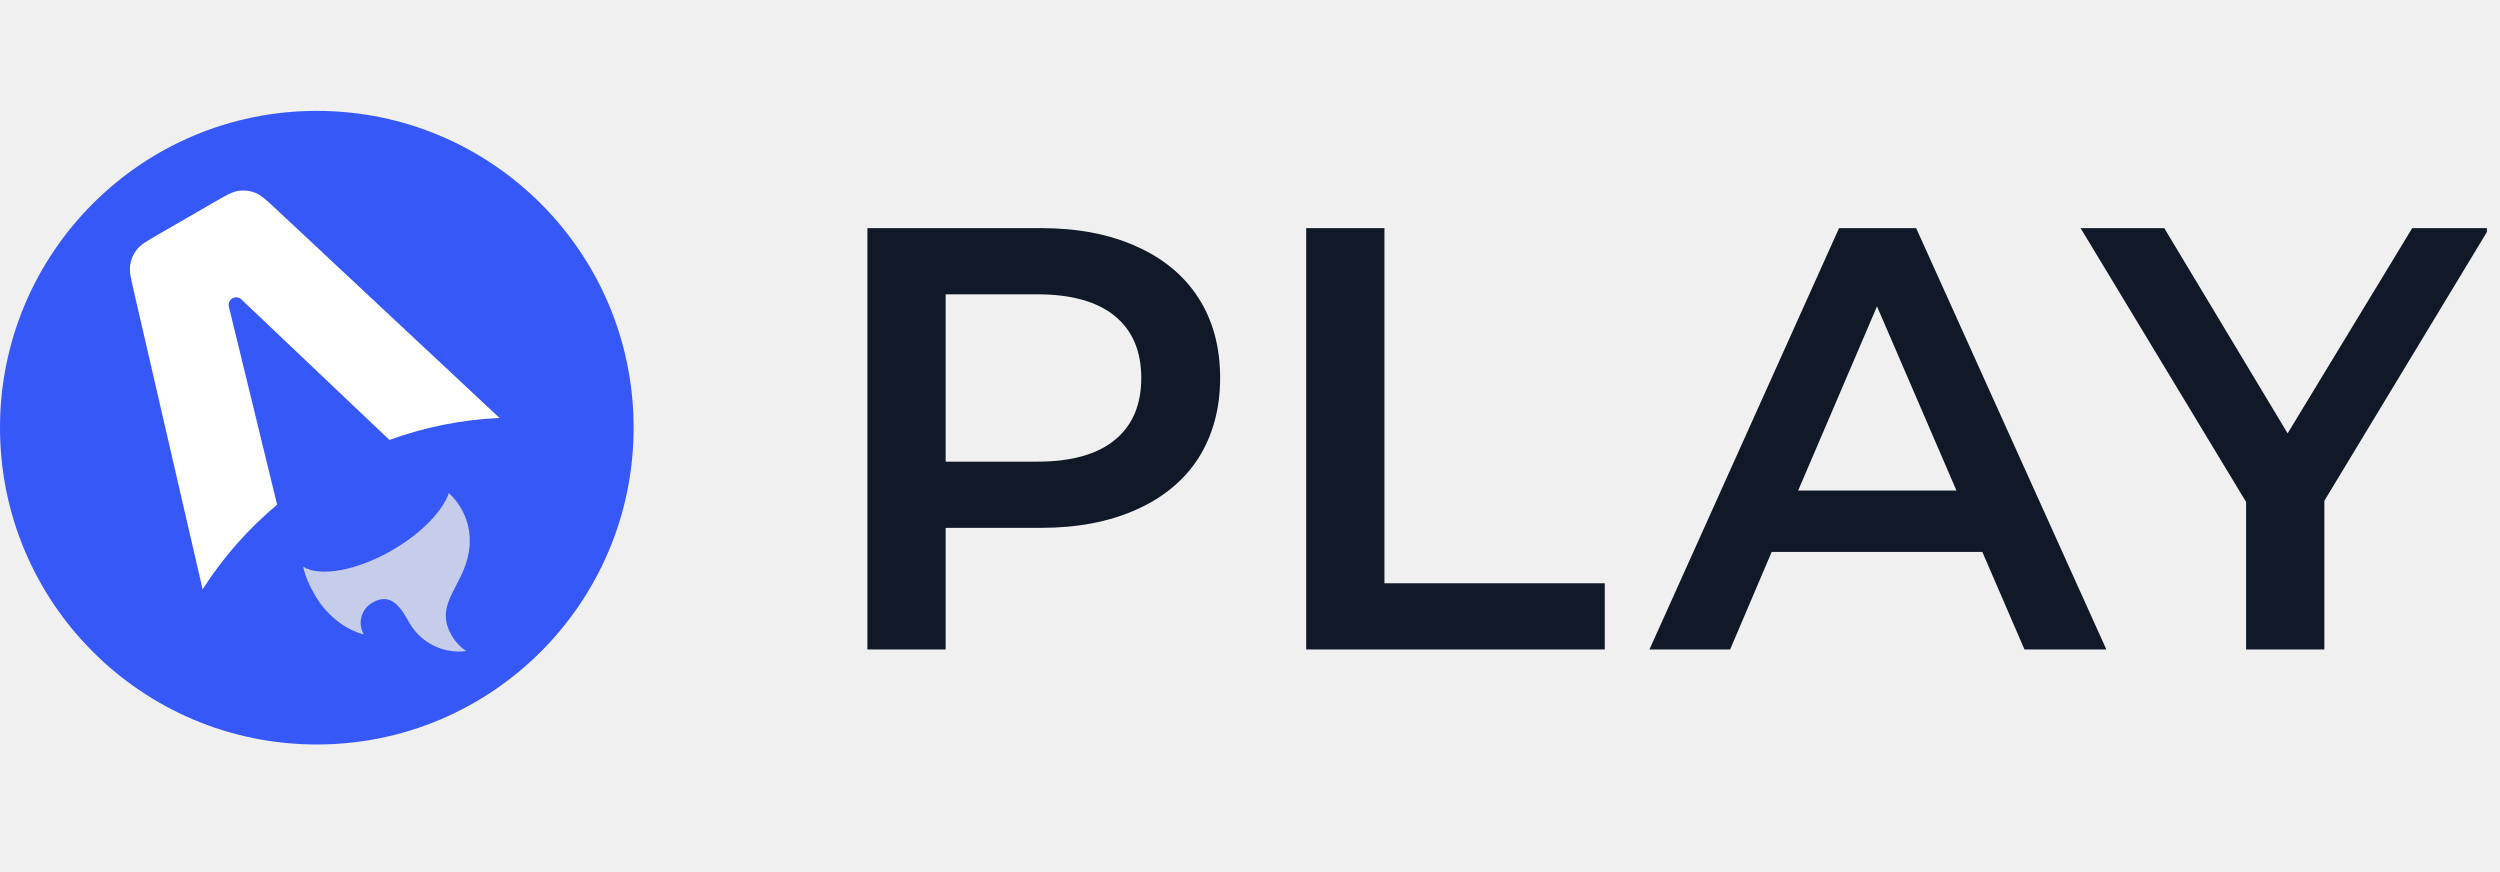
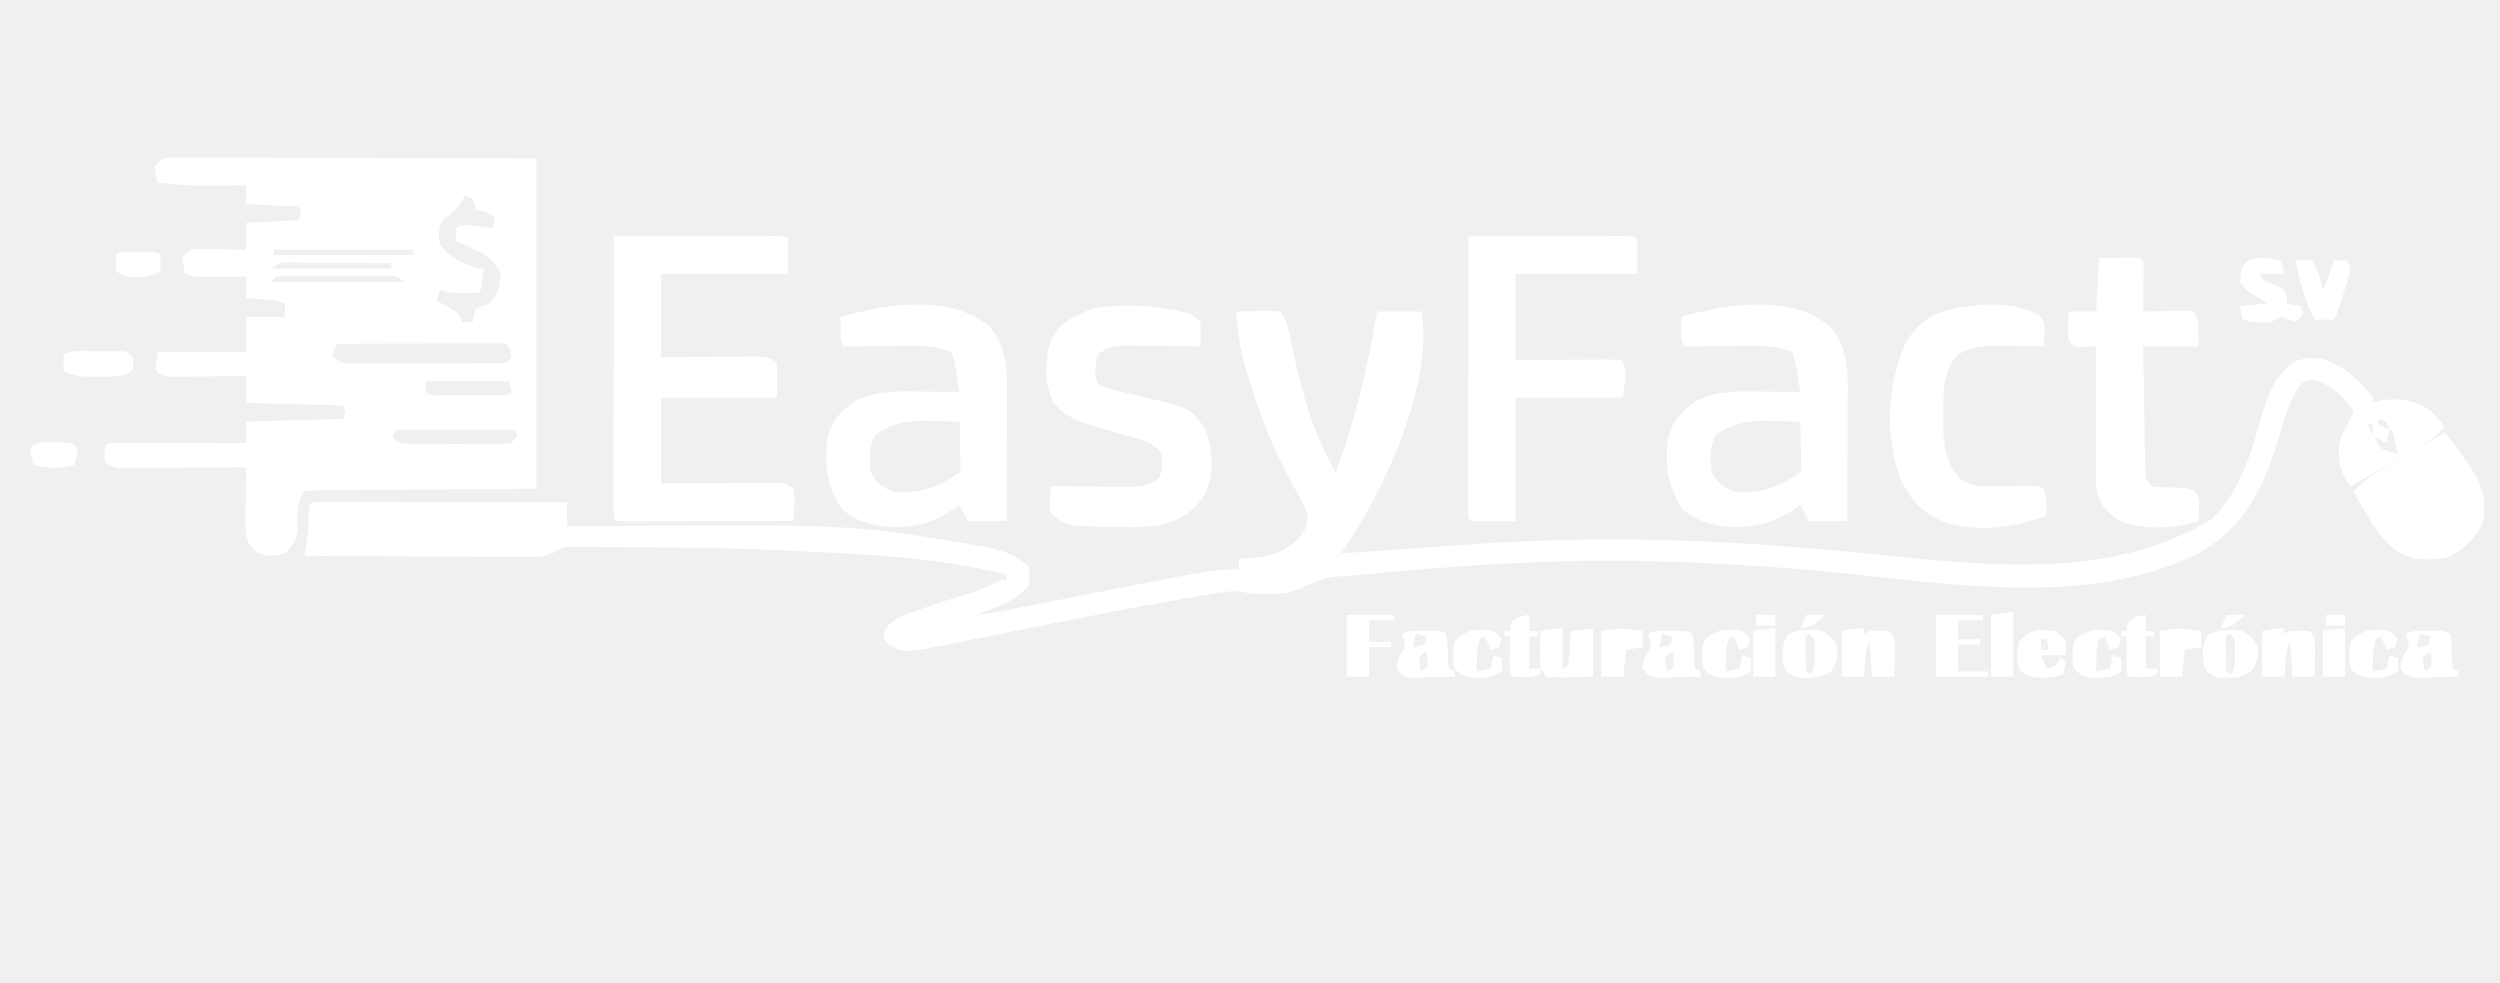
- <svg xmlns="http://www.w3.org/2000/svg" width="132" height="46" viewBox="0 0 132 46" fill="none">
-   <g clip-path="url(#clip0_304_59)">
-     <mask id="mask0_304_59" style="mask-type:luminance" maskUnits="userSpaceOnUse" x="0" y="0" width="132" height="46">
-       <path d="M131.309 0H0V46H131.309V0Z" fill="white" />
-     </mask>
-     <g mask="url(#mask0_304_59)">
-       <path d="M54.952 12.044C56.88 12.044 58.554 12.362 59.973 12.997C61.414 13.633 62.516 14.544 63.279 15.731C64.041 16.917 64.423 18.326 64.423 19.958C64.423 21.568 64.041 22.977 63.279 24.185C62.516 25.371 61.414 26.282 59.973 26.918C58.554 27.553 56.88 27.871 54.952 27.871H49.93V34.291H45.799V12.044H54.952ZM54.761 24.375C56.562 24.375 57.929 23.994 58.861 23.231C59.793 22.468 60.259 21.377 60.259 19.958C60.259 18.538 59.793 17.447 58.861 16.684C57.929 15.921 56.562 15.54 54.761 15.54H49.93V24.375H54.761ZM68.967 12.044H73.099V30.795H84.731V34.291H68.967V12.044ZM104.668 29.143H93.544L91.351 34.291H87.092L97.103 12.044H101.172L111.215 34.291H106.892L104.668 29.143ZM103.301 25.901L99.106 16.176L94.942 25.901H103.301ZM122.726 26.441V34.291H118.594V26.505L109.854 12.044H114.272L120.787 22.881L127.366 12.044H131.434L122.726 26.441Z" fill="#111928" />
-       <path d="M16.727 39.309C25.965 39.309 33.455 31.82 33.455 22.582C33.455 13.344 25.965 5.854 16.727 5.854C7.489 5.854 0 13.344 0 22.582C0 31.82 7.489 39.309 16.727 39.309Z" fill="#3758F9" />
-     </g>
-     <path d="M13.469 10.175C13.782 10.297 14.052 10.549 14.592 11.053L26.375 22.068C24.389 22.157 22.428 22.549 20.561 23.229L12.744 15.808C12.682 15.748 12.602 15.711 12.517 15.701C12.431 15.691 12.345 15.709 12.271 15.752C12.196 15.795 12.138 15.861 12.104 15.94C12.07 16.019 12.063 16.107 12.084 16.191L14.631 26.646C13.1 27.927 11.773 29.434 10.698 31.116L7.07 15.391C6.904 14.673 6.822 14.314 6.874 13.982C6.919 13.689 7.039 13.413 7.222 13.18C7.43 12.915 7.749 12.731 8.388 12.362L11.307 10.677C11.947 10.308 12.266 10.123 12.599 10.076C12.893 10.034 13.192 10.069 13.469 10.175Z" fill="white" />
-     <path d="M23.699 26.038C23.359 26.999 22.247 28.163 20.705 29.053C18.812 30.145 16.886 30.472 16.008 29.923C16.12 30.464 16.386 31.003 16.578 31.335C16.578 31.335 17.42 33.022 19.208 33.501C19.045 33.219 19.001 32.883 19.085 32.567C19.17 32.252 19.376 31.983 19.659 31.82C20.668 31.237 21.175 32.118 21.586 32.833L21.623 32.897C22.249 33.981 23.448 34.528 24.617 34.376C24.299 34.161 24.035 33.877 23.844 33.544C23.247 32.51 23.632 31.775 24.079 30.92C24.434 30.24 24.83 29.484 24.802 28.443C24.786 27.882 24.631 27.333 24.349 26.848C24.171 26.538 23.95 26.267 23.699 26.038Z" fill="#C6CDEB" />
-   </g>
-   <defs>
-     <clipPath id="clip0_304_59">
-       <rect width="132" height="46" fill="white" />
-     </clipPath>
-   </defs>
+ <svg xmlns="http://www.w3.org/2000/svg" width="117" height="46" viewBox="0 0 117 46" fill="none">
+   <path d="M8.346 7.37C8.494 7.369 8.641 7.369 8.793 7.368C9.036 7.37 9.036 7.37 9.284 7.372C9.455 7.372 9.625 7.372 9.801 7.372C10.268 7.372 10.736 7.374 11.204 7.377C11.692 7.379 12.181 7.379 12.67 7.38C13.595 7.381 14.521 7.384 15.446 7.388C16.696 7.393 17.947 7.395 19.197 7.397C21.168 7.401 23.138 7.408 25.108 7.415C25.108 12.517 25.108 17.618 25.108 22.874C19.689 22.913 19.689 22.913 17.976 22.923C17.47 22.927 17.47 22.927 16.965 22.933C16.739 22.935 16.514 22.936 16.288 22.937C15.947 22.938 15.605 22.941 15.264 22.945C15.113 22.945 15.113 22.945 14.958 22.945C14.652 22.946 14.652 22.946 14.237 23C13.849 23.565 13.933 24.135 13.918 24.802C13.839 25.322 13.718 25.53 13.331 25.89C12.823 26.034 12.55 26.068 12.061 25.867C11.757 25.622 11.659 25.49 11.519 25.136C11.489 24.779 11.489 24.779 11.493 24.372C11.494 24.227 11.495 24.081 11.496 23.931C11.498 23.779 11.5 23.627 11.503 23.471C11.504 23.317 11.505 23.164 11.506 23.006C11.509 22.627 11.514 22.248 11.519 21.869C11.442 21.869 11.365 21.87 11.286 21.87C10.486 21.876 9.686 21.88 8.886 21.882C8.587 21.884 8.289 21.885 7.99 21.888C7.561 21.891 7.132 21.892 6.703 21.893C6.569 21.895 6.436 21.896 6.298 21.897C6.173 21.897 6.049 21.897 5.921 21.897C5.811 21.898 5.702 21.898 5.589 21.899C5.306 21.869 5.306 21.869 4.918 21.617C4.886 21.232 4.886 21.232 4.918 20.863C5.048 20.738 5.048 20.738 5.309 20.722C5.423 20.723 5.538 20.723 5.656 20.723C5.786 20.723 5.915 20.723 6.049 20.723C6.19 20.724 6.331 20.724 6.476 20.725C6.691 20.726 6.691 20.726 6.91 20.726C7.371 20.727 7.831 20.728 8.291 20.73C8.602 20.73 8.914 20.731 9.225 20.731C9.989 20.733 10.754 20.735 11.519 20.738C11.519 20.406 11.519 20.074 11.519 19.732C13.014 19.691 14.508 19.649 16.049 19.606C16.113 19.42 16.113 19.42 16.178 19.229C16.135 19.146 16.093 19.063 16.049 18.978C13.806 18.916 13.806 18.916 11.519 18.852C11.519 18.438 11.519 18.023 11.519 17.595C11.403 17.597 11.288 17.599 11.168 17.601C10.739 17.608 10.31 17.613 9.881 17.616C9.696 17.618 9.51 17.621 9.324 17.624C9.057 17.628 8.79 17.631 8.523 17.632C8.363 17.634 8.202 17.636 8.037 17.638C7.636 17.595 7.636 17.595 7.378 17.452C7.248 17.218 7.248 17.218 7.377 16.464C8.744 16.464 10.111 16.464 11.519 16.464C11.519 15.925 11.519 15.386 11.519 14.83C12.117 14.83 12.715 14.83 13.331 14.83C13.331 14.623 13.331 14.416 13.331 14.202C12.981 14.032 12.668 14.034 12.279 14.006C12.137 13.995 11.995 13.985 11.849 13.974C11.686 13.962 11.686 13.962 11.519 13.951C11.519 13.619 11.519 13.287 11.519 12.945C11.446 12.946 11.374 12.946 11.299 12.947C10.971 12.95 10.642 12.951 10.313 12.953C10.143 12.955 10.143 12.955 9.968 12.956C9.858 12.957 9.749 12.957 9.636 12.957C9.535 12.958 9.434 12.959 9.33 12.959C9.06 12.945 9.06 12.945 8.671 12.819C8.582 12.466 8.582 12.466 8.542 12.065C8.696 11.854 8.696 11.854 8.93 11.688C9.212 11.646 9.212 11.646 9.534 11.652C9.65 11.653 9.766 11.654 9.885 11.655C10.065 11.66 10.065 11.66 10.249 11.665C10.37 11.666 10.492 11.668 10.618 11.67C10.918 11.674 11.218 11.681 11.519 11.688C11.519 11.274 11.519 10.859 11.519 10.431C12.33 10.39 13.142 10.348 13.978 10.306C14.021 10.14 14.063 9.974 14.107 9.803C13.907 9.608 13.706 9.65 13.427 9.638C13.261 9.63 13.261 9.63 13.092 9.622C12.976 9.617 12.86 9.612 12.74 9.607C12.565 9.599 12.565 9.599 12.387 9.59C12.097 9.577 11.808 9.564 11.519 9.552C11.519 9.261 11.519 8.971 11.519 8.672C11.435 8.673 11.351 8.673 11.264 8.674C10.877 8.677 10.49 8.678 10.103 8.68C9.971 8.681 9.839 8.682 9.703 8.683C8.916 8.685 8.157 8.647 7.377 8.546C7.288 8.193 7.288 8.193 7.248 7.792C7.547 7.364 7.837 7.368 8.346 7.37ZM21.743 9.175C21.693 9.268 21.642 9.361 21.59 9.457C21.338 9.829 21.07 10.038 20.708 10.306C20.505 10.7 20.533 11.002 20.578 11.437C21.033 12.049 21.674 12.323 22.39 12.568C22.476 12.568 22.561 12.568 22.649 12.568C22.536 13.558 22.536 13.558 22.39 13.699C22.183 13.712 21.975 13.716 21.768 13.715C21.655 13.715 21.542 13.716 21.425 13.716C21.124 13.701 20.867 13.656 20.578 13.573C20.536 13.739 20.493 13.905 20.449 14.076C20.522 14.117 20.596 14.158 20.671 14.2C20.766 14.255 20.861 14.31 20.959 14.367C21.053 14.421 21.148 14.475 21.245 14.53C21.485 14.705 21.485 14.705 21.614 15.082C21.785 15.082 21.956 15.082 22.132 15.082C22.14 14.983 22.148 14.885 22.156 14.783C22.191 14.674 22.225 14.566 22.261 14.453C22.568 14.32 22.568 14.32 22.908 14.202C23.338 13.799 23.405 13.389 23.426 12.819C23.16 12.168 22.647 11.864 22.009 11.573C21.793 11.482 21.574 11.396 21.355 11.311C21.349 11.102 21.35 10.892 21.355 10.683C21.485 10.557 21.485 10.557 21.905 10.541C22.305 10.554 22.651 10.592 23.038 10.683C23.08 10.517 23.123 10.351 23.167 10.18C22.746 9.896 22.746 9.896 22.261 9.803C22.248 9.723 22.234 9.642 22.221 9.56C22.191 9.474 22.162 9.388 22.132 9.3C22.003 9.259 21.875 9.217 21.743 9.175ZM12.813 11.688C12.813 11.771 12.813 11.854 12.813 11.94C14.991 11.94 17.169 11.94 19.414 11.94C19.35 11.815 19.35 11.815 19.284 11.688C17.149 11.688 15.013 11.688 12.813 11.688ZM12.684 12.568C14.563 12.568 16.442 12.568 18.378 12.568C18.314 12.444 18.314 12.444 18.249 12.317C17.498 12.31 16.747 12.306 15.996 12.303C15.74 12.302 15.485 12.3 15.229 12.298C14.862 12.295 14.495 12.293 14.129 12.292C14.014 12.291 13.899 12.29 13.781 12.288C13.17 12.258 13.17 12.258 12.684 12.568ZM12.684 13.197C14.734 13.197 16.784 13.197 18.896 13.197C18.585 12.894 18.514 12.914 18.089 12.913C17.976 12.912 17.863 12.911 17.746 12.91C17.624 12.911 17.501 12.911 17.375 12.912C17.187 12.911 17.187 12.911 16.995 12.911C16.73 12.911 16.464 12.911 16.199 12.912C15.791 12.914 15.384 12.912 14.977 12.911C14.719 12.911 14.462 12.911 14.204 12.912C14.021 12.911 14.021 12.911 13.833 12.91C13.72 12.911 13.607 12.912 13.491 12.913C13.391 12.913 13.291 12.913 13.188 12.913C12.911 12.925 12.911 12.925 12.684 13.197ZM15.79 16.087C15.704 16.253 15.619 16.419 15.531 16.59C15.762 16.882 15.877 16.961 16.259 17.014C16.395 17.014 16.532 17.014 16.672 17.014C16.827 17.015 16.981 17.015 17.141 17.016C17.308 17.015 17.475 17.014 17.647 17.013C17.82 17.013 17.993 17.013 18.166 17.013C18.528 17.013 18.89 17.012 19.252 17.009C19.717 17.006 20.181 17.006 20.646 17.007C21.003 17.008 21.36 17.007 21.717 17.006C21.972 17.005 22.227 17.005 22.481 17.005C22.636 17.004 22.79 17.003 22.949 17.002C23.153 17.001 23.153 17.001 23.361 17C23.707 16.998 23.707 16.998 23.944 16.716C23.891 16.366 23.891 16.366 23.685 16.087C23.439 16.075 23.192 16.072 22.945 16.073C22.708 16.073 22.708 16.073 22.466 16.073C22.293 16.074 22.119 16.074 21.945 16.075C21.768 16.075 21.591 16.075 21.415 16.076C20.948 16.076 20.482 16.077 20.016 16.079C19.541 16.08 19.065 16.08 18.59 16.081C17.657 16.082 16.723 16.085 15.79 16.087ZM19.931 17.847C19.931 18.013 19.931 18.179 19.931 18.349C20.168 18.579 20.54 18.492 20.857 18.492C21.019 18.492 21.181 18.492 21.348 18.492C21.518 18.492 21.689 18.491 21.865 18.491C22.035 18.491 22.205 18.492 22.38 18.492C22.542 18.492 22.704 18.492 22.871 18.492C23.021 18.492 23.171 18.492 23.325 18.491C23.679 18.499 23.679 18.499 23.944 18.349C23.901 18.184 23.858 18.018 23.814 17.847C22.533 17.847 21.252 17.847 19.931 17.847ZM18.508 20.109C18.465 20.233 18.422 20.358 18.378 20.486C18.726 20.824 18.996 20.77 19.469 20.776C19.583 20.776 19.697 20.775 19.814 20.775C19.989 20.776 19.989 20.776 20.168 20.777C20.415 20.778 20.662 20.778 20.91 20.777C21.289 20.777 21.668 20.78 22.047 20.783C22.287 20.783 22.527 20.783 22.767 20.783C22.938 20.785 22.938 20.785 23.112 20.787C23.464 20.788 23.464 20.788 23.944 20.738C24.029 20.613 24.114 20.489 24.202 20.36C24.138 20.236 24.138 20.236 24.073 20.109C22.236 20.109 20.4 20.109 18.508 20.109Z" fill="white" />
+   <path d="M57.853 14.579C58.193 14.569 58.532 14.562 58.872 14.556C58.969 14.552 59.065 14.549 59.165 14.546C59.445 14.542 59.445 14.542 59.924 14.579C60.19 14.967 60.254 15.197 60.346 15.647C60.375 15.786 60.405 15.925 60.435 16.069C60.467 16.217 60.498 16.366 60.53 16.519C60.771 17.614 61.036 18.684 61.42 19.74C61.472 19.884 61.472 19.884 61.525 20.031C61.799 20.755 62.147 21.436 62.512 22.12C63.431 19.639 64.016 17.177 64.454 14.579C65.137 14.579 65.82 14.579 66.524 14.579C67.112 18 64.717 23.113 62.771 25.891C63.865 25.828 64.957 25.759 66.049 25.675C68.58 25.48 71.104 25.305 73.643 25.262C73.792 25.259 73.942 25.257 74.096 25.254C78.867 25.178 83.602 25.512 88.344 26.001C93.411 26.516 99.007 27.069 103.507 24.288C104.864 22.971 105.338 21.243 105.84 19.5C106.123 18.538 106.45 17.608 107.288 16.977C107.808 16.71 108.281 16.72 108.846 16.841C109.759 17.207 110.491 17.808 111.046 18.601C111.046 18.684 111.046 18.767 111.046 18.852C111.239 18.79 111.239 18.79 111.435 18.727C112.317 18.634 113.037 18.712 113.764 19.229C114.012 19.469 114.205 19.708 114.412 19.983C113.83 20.632 113.119 21.012 112.357 21.437C112.232 21.508 112.106 21.578 111.977 21.651C111.324 22.02 110.668 22.385 110.011 22.748C109.519 22.167 109.45 21.649 109.455 20.911C109.508 20.495 109.672 20.184 109.885 19.823C110.031 19.588 110.031 19.588 110.14 19.229C109.665 18.519 109.058 17.952 108.199 17.761C107.755 17.859 107.727 17.9 107.494 18.256C107.077 18.94 106.881 19.678 106.662 20.439C105.955 22.764 105.11 24.654 102.854 25.914C97.79 28.432 91.319 27.33 85.901 26.791C83.069 26.511 80.242 26.342 77.396 26.268C77.231 26.263 77.067 26.259 76.897 26.255C72.467 26.158 68.023 26.483 63.618 26.908C63.519 26.918 63.42 26.927 63.318 26.937C62.171 27.001 62.171 27.001 61.129 27.399C60.513 27.76 60.074 27.793 59.357 27.792C59.215 27.792 59.072 27.792 58.926 27.793C58.5 27.776 58.5 27.776 58.151 27.703C57.632 27.639 57.174 27.709 56.665 27.8C56.559 27.819 56.453 27.837 56.344 27.855C55.989 27.916 55.635 27.98 55.281 28.043C55.028 28.087 54.776 28.131 54.523 28.175C52.92 28.459 51.322 28.766 49.726 29.082C49.633 29.101 49.541 29.119 49.446 29.138C48.52 29.321 47.595 29.506 46.671 29.694C46.407 29.748 46.142 29.801 45.878 29.854C45.554 29.919 45.23 29.985 44.906 30.052C42.374 30.559 42.374 30.559 41.7 30.247C41.416 30.038 41.416 30.038 41.335 29.732C41.45 29.276 41.669 29.172 42.063 28.907C42.382 28.77 42.69 28.65 43.018 28.538C43.108 28.506 43.197 28.474 43.29 28.441C44.07 28.168 44.857 27.917 45.648 27.672C46.069 27.526 46.452 27.343 46.852 27.147C46.937 27.147 47.023 27.147 47.111 27.147C47.111 27.064 47.111 26.982 47.111 26.896C43.738 26.043 40.224 25.924 36.757 25.765C36.518 25.754 36.518 25.754 36.275 25.742C34.099 25.645 31.921 25.621 29.743 25.61C29.448 25.609 29.153 25.606 28.858 25.604C28.442 25.6 28.027 25.599 27.611 25.598C27.423 25.596 27.423 25.596 27.231 25.593C27.114 25.594 26.997 25.594 26.877 25.594C26.776 25.594 26.674 25.593 26.57 25.593C26.257 25.621 26.257 25.621 25.982 25.828C25.495 26.086 25.047 26.066 24.507 26.059C24.34 26.059 24.34 26.059 24.17 26.059C23.804 26.059 23.438 26.056 23.072 26.053C22.817 26.052 22.563 26.052 22.308 26.052C21.639 26.05 20.971 26.046 20.302 26.042C19.619 26.038 18.936 26.037 18.254 26.035C16.915 26.031 15.576 26.024 14.237 26.016C14.257 25.922 14.278 25.827 14.299 25.73C14.411 25.16 14.425 24.582 14.459 24.003C14.496 23.628 14.496 23.628 14.625 23.503C14.995 23.491 15.362 23.487 15.733 23.488C15.849 23.488 15.965 23.488 16.085 23.488C16.471 23.488 16.856 23.489 17.242 23.49C17.509 23.491 17.776 23.491 18.043 23.491C18.746 23.491 19.45 23.493 20.154 23.494C20.871 23.495 21.588 23.496 22.306 23.497C23.715 23.498 25.123 23.5 26.532 23.503C26.532 23.876 26.532 24.249 26.532 24.634C26.69 24.633 26.847 24.631 27.009 24.63C39.864 24.533 39.864 24.533 45.647 25.506C45.756 25.524 45.866 25.542 45.98 25.561C46.778 25.712 47.56 25.95 48.146 26.519C48.203 26.935 48.203 26.935 48.146 27.399C47.695 27.933 47.203 28.197 46.553 28.444C46.469 28.477 46.386 28.51 46.299 28.544C46.096 28.625 45.892 28.703 45.687 28.781C46.5 28.68 47.299 28.523 48.102 28.363C48.404 28.304 48.706 28.244 49.007 28.185C49.164 28.154 49.321 28.123 49.483 28.091C56.827 26.645 56.827 26.645 57.982 26.645C57.982 26.479 57.982 26.313 57.982 26.142C58.073 26.139 58.164 26.136 58.257 26.132C59.221 26.076 59.977 25.958 60.682 25.283C61.12 24.787 61.12 24.787 61.205 24.157C61.063 23.667 60.83 23.257 60.571 22.819C59.576 21.059 58.859 19.182 58.306 17.25C58.274 17.141 58.243 17.032 58.211 16.919C58 16.143 57.906 15.38 57.853 14.579ZM111.305 19.607C111.305 19.689 111.305 19.772 111.305 19.858C111.562 19.982 111.562 19.982 111.823 20.109C111.78 19.985 111.738 19.86 111.694 19.732C111.565 19.691 111.437 19.649 111.305 19.607ZM110.788 19.858C110.873 20.024 110.958 20.19 111.046 20.361C111.046 20.195 111.046 20.029 111.046 19.858C110.961 19.858 110.876 19.858 110.788 19.858ZM111.823 20.109C111.78 20.317 111.738 20.524 111.694 20.738C111.523 20.655 111.352 20.572 111.176 20.486C111.251 20.737 111.251 20.737 111.435 20.989C111.828 21.151 111.828 21.151 112.211 21.24C112.126 20.867 112.04 20.494 111.952 20.109C111.91 20.109 111.867 20.109 111.823 20.109Z" fill="white" />
+   <path d="M28.732 11.06C29.776 11.057 30.82 11.055 31.864 11.053C32.349 11.053 32.834 11.052 33.319 11.051C33.786 11.049 34.253 11.048 34.721 11.048C34.9 11.048 35.078 11.047 35.257 11.047C35.506 11.046 35.756 11.046 36.005 11.046C36.148 11.046 36.29 11.045 36.436 11.045C36.757 11.06 36.757 11.06 36.886 11.186C36.886 11.725 36.886 12.264 36.886 12.82C34.921 12.82 32.957 12.82 30.933 12.82C30.933 14.105 30.933 15.391 30.933 16.716C31.292 16.713 31.652 16.71 32.023 16.707C32.371 16.705 32.719 16.703 33.068 16.702C33.31 16.701 33.552 16.699 33.794 16.697C34.142 16.694 34.49 16.692 34.838 16.691C34.946 16.69 35.055 16.689 35.166 16.687C35.936 16.687 35.936 16.687 36.368 16.967C36.368 17.506 36.368 18.046 36.368 18.601C34.575 18.601 32.781 18.601 30.933 18.601C30.933 19.928 30.933 21.255 30.933 22.623C31.348 22.62 31.764 22.617 32.193 22.614C32.595 22.612 32.997 22.611 33.4 22.609C33.679 22.608 33.959 22.606 34.239 22.604C34.641 22.601 35.043 22.599 35.445 22.598C35.57 22.597 35.696 22.596 35.825 22.594C35.941 22.594 36.058 22.594 36.178 22.594C36.332 22.593 36.332 22.593 36.489 22.593C36.757 22.623 36.757 22.623 37.145 22.874C37.183 23.229 37.183 23.229 37.169 23.644C37.164 23.851 37.164 23.851 37.159 24.061C37.154 24.167 37.15 24.273 37.145 24.382C36.067 24.385 34.989 24.388 33.912 24.389C33.411 24.39 32.911 24.39 32.41 24.392C31.928 24.393 31.445 24.394 30.963 24.394C30.778 24.395 30.594 24.395 30.409 24.396C30.152 24.397 29.894 24.397 29.637 24.397C29.49 24.397 29.343 24.397 29.192 24.398C28.862 24.382 28.862 24.382 28.732 24.257C28.72 24.085 28.716 23.913 28.717 23.741C28.716 23.629 28.716 23.518 28.716 23.404C28.717 23.281 28.717 23.158 28.718 23.031C28.718 22.902 28.718 22.774 28.718 22.641C28.718 22.213 28.719 21.785 28.72 21.358C28.72 21.062 28.72 20.766 28.72 20.471C28.721 19.691 28.722 18.911 28.723 18.131C28.725 17.335 28.725 16.54 28.726 15.745C28.727 14.183 28.73 12.622 28.732 11.06Z" fill="white" />
+   <path d="M85.599 15.241C86.596 16.277 86.474 17.644 86.468 18.97C86.468 19.125 86.468 19.28 86.468 19.439C86.467 19.932 86.466 20.425 86.464 20.918C86.463 21.253 86.463 21.588 86.462 21.924C86.461 22.743 86.458 23.563 86.456 24.382C85.858 24.382 85.26 24.382 84.644 24.382C84.516 24.134 84.388 23.885 84.255 23.628C84.183 23.68 84.111 23.731 84.037 23.784C82.932 24.542 81.984 24.752 80.632 24.634C79.888 24.493 79.215 24.308 78.69 23.754C78.026 22.689 77.898 21.65 78.094 20.419C78.307 19.646 78.763 19.135 79.467 18.727C80.452 18.265 81.444 18.305 82.516 18.326C82.684 18.328 82.852 18.329 83.024 18.331C83.435 18.336 83.845 18.342 84.255 18.35C84.216 18.106 84.175 17.863 84.134 17.619C84.112 17.483 84.089 17.348 84.066 17.208C84.005 16.835 84.005 16.835 83.867 16.464C83.222 16.225 82.661 16.183 81.967 16.189C81.876 16.189 81.785 16.189 81.692 16.189C81.406 16.191 81.12 16.194 80.834 16.197C80.638 16.199 80.443 16.2 80.248 16.201C79.772 16.203 79.296 16.208 78.82 16.213C78.664 15.911 78.677 15.717 78.682 15.38C78.683 15.278 78.684 15.175 78.686 15.069C78.687 14.99 78.689 14.912 78.69 14.831C80.798 14.232 83.757 13.738 85.599 15.241ZM80.3 20.36C80.013 20.942 80.001 21.488 80.114 22.12C80.355 22.581 80.637 22.834 81.149 23C82.404 23.142 83.229 22.785 84.255 22.12C84.309 21.865 84.309 21.865 84.293 21.573C84.292 21.466 84.291 21.359 84.29 21.249C84.286 21.137 84.283 21.026 84.28 20.91C84.278 20.798 84.276 20.685 84.275 20.569C84.27 20.29 84.263 20.011 84.255 19.732C83.87 19.722 83.484 19.714 83.099 19.709C82.938 19.704 82.938 19.704 82.773 19.699C81.868 19.689 81.029 19.808 80.3 20.36Z" fill="white" />
+   <path d="M46.254 15.241C47.251 16.277 47.129 17.644 47.123 18.97C47.123 19.125 47.123 19.28 47.123 19.439C47.122 19.932 47.12 20.425 47.119 20.918C47.118 21.253 47.117 21.588 47.117 21.924C47.115 22.743 47.113 23.563 47.111 24.382C46.513 24.382 45.915 24.382 45.299 24.382C45.17 24.134 45.042 23.885 44.91 23.628C44.838 23.68 44.766 23.731 44.692 23.784C43.587 24.542 42.639 24.752 41.286 24.634C40.543 24.493 39.87 24.308 39.345 23.754C38.681 22.689 38.553 21.65 38.749 20.419C38.962 19.646 39.417 19.135 40.122 18.727C41.106 18.265 42.099 18.305 43.171 18.326C43.339 18.328 43.506 18.329 43.679 18.331C44.09 18.336 44.5 18.342 44.91 18.35C44.87 18.106 44.83 17.863 44.789 17.619C44.767 17.483 44.744 17.348 44.721 17.208C44.66 16.835 44.66 16.835 44.522 16.464C43.877 16.225 43.316 16.183 42.622 16.189C42.531 16.189 42.44 16.189 42.347 16.189C42.061 16.191 41.775 16.194 41.489 16.197C41.293 16.199 41.098 16.2 40.903 16.201C40.426 16.203 39.95 16.208 39.475 16.213C39.319 15.911 39.332 15.717 39.337 15.38C39.338 15.278 39.339 15.175 39.341 15.069C39.342 14.99 39.344 14.912 39.345 14.831C41.453 14.232 44.411 13.738 46.254 15.241ZM40.955 20.36C40.668 20.942 40.656 21.488 40.769 22.12C41.01 22.581 41.291 22.834 41.804 23C43.059 23.142 43.884 22.785 44.91 22.12C44.964 21.865 44.964 21.865 44.948 21.573C44.947 21.466 44.946 21.359 44.944 21.249C44.941 21.137 44.938 21.026 44.935 20.91C44.933 20.798 44.931 20.685 44.929 20.569C44.925 20.29 44.918 20.011 44.91 19.732C44.525 19.722 44.139 19.714 43.754 19.709C43.592 19.704 43.592 19.704 43.428 19.699C42.523 19.689 41.684 19.808 40.955 20.36Z" fill="white" />
+   <path d="M68.725 11.06C69.735 11.057 70.745 11.055 71.755 11.053C72.224 11.053 72.693 11.052 73.162 11.051C73.615 11.049 74.067 11.048 74.519 11.048C74.777 11.048 75.034 11.047 75.291 11.046C75.447 11.046 75.602 11.046 75.763 11.046C75.969 11.045 75.969 11.045 76.18 11.045C76.49 11.06 76.49 11.06 76.62 11.186C76.62 11.725 76.62 12.264 76.62 12.82C74.74 12.82 72.861 12.82 70.925 12.82C70.925 14.147 70.925 15.474 70.925 16.841C71.278 16.84 71.632 16.838 71.996 16.837C72.337 16.836 72.678 16.835 73.019 16.835C73.257 16.834 73.494 16.833 73.732 16.832C74.073 16.831 74.414 16.83 74.754 16.829C74.861 16.828 74.968 16.828 75.078 16.827C75.333 16.827 75.588 16.834 75.843 16.841C76.271 17.257 75.972 18.013 75.972 18.601C74.307 18.601 72.641 18.601 70.925 18.601C70.925 20.509 70.925 22.417 70.925 24.382C70.241 24.382 69.558 24.382 68.854 24.382C68.725 24.257 68.725 24.257 68.709 24.035C68.709 23.938 68.709 23.841 68.709 23.741C68.709 23.629 68.709 23.518 68.709 23.404C68.709 23.281 68.709 23.158 68.71 23.031C68.71 22.902 68.71 22.774 68.71 22.641C68.71 22.213 68.711 21.785 68.712 21.358C68.712 21.062 68.712 20.766 68.713 20.471C68.713 19.691 68.714 18.911 68.716 18.131C68.717 17.335 68.718 16.54 68.718 15.745C68.72 14.183 68.722 12.622 68.725 11.06Z" fill="white" />
+   <path d="M54.836 14.493C54.924 14.508 55.013 14.522 55.103 14.538C55.578 14.628 55.876 14.703 56.17 15.082C56.208 15.366 56.208 15.366 56.195 15.671C56.189 15.823 56.189 15.823 56.184 15.979C56.177 16.095 56.177 16.095 56.17 16.213C56.048 16.211 55.926 16.209 55.8 16.207C55.346 16.201 54.891 16.196 54.436 16.192C54.24 16.191 54.044 16.188 53.847 16.185C53.564 16.18 53.281 16.178 52.998 16.176C52.828 16.174 52.658 16.172 52.482 16.17C52 16.216 51.756 16.295 51.382 16.59C51.254 17.078 51.185 17.5 51.382 17.973C51.608 18.106 51.608 18.106 51.895 18.174C52.001 18.204 52.106 18.235 52.215 18.265C52.63 18.371 53.046 18.472 53.464 18.568C55.744 19.098 55.744 19.098 56.429 20.117C56.761 21.064 56.811 22.109 56.437 23.056C55.985 23.815 55.397 24.264 54.541 24.523C53.909 24.666 53.29 24.672 52.644 24.665C52.524 24.665 52.405 24.664 52.282 24.663C49.858 24.629 49.858 24.629 49.181 24.006C49.131 23.694 49.131 23.694 49.149 23.354C49.154 23.24 49.158 23.127 49.163 23.01C49.172 22.881 49.172 22.881 49.181 22.749C49.311 22.751 49.441 22.753 49.575 22.755C50.059 22.762 50.542 22.766 51.026 22.769C51.235 22.771 51.444 22.774 51.653 22.777C51.954 22.782 52.255 22.784 52.556 22.785C52.649 22.787 52.742 22.789 52.838 22.791C53.411 22.792 53.775 22.718 54.229 22.372C54.353 22.107 54.353 22.107 54.367 21.814C54.385 21.67 54.385 21.67 54.403 21.524C54.338 21.11 54.182 20.989 53.841 20.738C53.514 20.615 53.206 20.514 52.87 20.424C52.684 20.37 52.498 20.316 52.312 20.262C51.982 20.169 51.651 20.076 51.321 19.984C50.528 19.75 49.837 19.502 49.311 18.852C48.875 18.035 48.896 16.889 49.145 16.01C49.557 15.152 50.224 14.775 51.123 14.454C52.361 14.212 53.599 14.277 54.836 14.493Z" fill="white" />
+   <path d="M98.233 12.066C98.71 12.062 98.71 12.062 99.196 12.058C99.296 12.057 99.396 12.056 99.5 12.054C99.725 12.053 99.95 12.059 100.175 12.066C100.304 12.191 100.304 12.191 100.319 12.425C100.318 12.524 100.318 12.623 100.317 12.726C100.316 12.833 100.316 12.941 100.316 13.051C100.315 13.164 100.313 13.277 100.312 13.393C100.312 13.507 100.311 13.62 100.311 13.737C100.309 14.018 100.307 14.298 100.304 14.579C100.552 14.573 100.552 14.573 100.805 14.566C101.021 14.562 101.237 14.559 101.453 14.556C101.562 14.553 101.671 14.549 101.783 14.546C101.887 14.545 101.992 14.544 102.099 14.543C102.195 14.54 102.291 14.539 102.391 14.537C102.471 14.551 102.551 14.565 102.634 14.579C102.893 14.956 102.893 14.956 102.893 16.213C102.039 16.213 101.184 16.213 100.304 16.213C100.316 17.083 100.33 17.953 100.345 18.824C100.35 19.12 100.355 19.416 100.359 19.712C100.365 20.137 100.372 20.562 100.38 20.988C100.382 21.12 100.383 21.253 100.385 21.39C100.387 21.513 100.39 21.637 100.392 21.764C100.394 21.872 100.396 21.981 100.398 22.093C100.417 22.407 100.417 22.407 100.692 22.749C101.113 22.808 101.113 22.808 101.59 22.811C102.436 22.832 102.436 22.832 102.754 23.03C102.934 23.318 102.932 23.506 102.917 23.84C102.912 23.993 102.912 23.993 102.906 24.148C102.902 24.226 102.897 24.303 102.893 24.383C101.728 24.737 100.418 24.832 99.261 24.397C98.763 24.119 98.336 23.693 98.161 23.153C98.095 22.831 98.088 22.534 98.089 22.206C98.089 22.073 98.089 21.939 98.089 21.802C98.09 21.659 98.091 21.516 98.091 21.368C98.091 21.221 98.092 21.074 98.092 20.922C98.093 20.452 98.094 19.982 98.096 19.512C98.097 19.194 98.097 18.875 98.098 18.556C98.099 17.775 98.101 16.994 98.104 16.213C97.939 16.218 97.773 16.224 97.603 16.229C97.32 16.238 97.32 16.238 97.069 16.213C96.81 15.962 96.81 15.962 96.784 15.635C96.787 15.509 96.79 15.384 96.794 15.255C96.796 15.129 96.798 15.003 96.801 14.873C96.804 14.776 96.807 14.679 96.81 14.579C97.237 14.579 97.664 14.579 98.104 14.579C98.147 13.75 98.189 12.92 98.233 12.066Z" fill="white" />
+   <path d="M95.403 14.733C95.645 14.957 95.645 14.957 95.695 15.268C95.689 15.38 95.683 15.493 95.677 15.608C95.673 15.722 95.668 15.835 95.663 15.952C95.657 16.038 95.651 16.124 95.645 16.213C95.556 16.211 95.466 16.209 95.374 16.207C94.966 16.199 94.557 16.195 94.148 16.19C94.008 16.187 93.867 16.183 93.722 16.18C92.926 16.173 92.326 16.191 91.633 16.59C90.899 17.378 90.958 18.388 90.953 19.379C90.951 19.505 90.948 19.631 90.945 19.761C90.94 20.745 91.033 21.598 91.698 22.372C92.167 22.737 92.507 22.764 93.089 22.757C93.221 22.756 93.353 22.755 93.489 22.754C93.695 22.751 93.695 22.751 93.906 22.749C94.178 22.746 94.451 22.743 94.723 22.741C94.844 22.739 94.965 22.738 95.09 22.737C95.386 22.749 95.386 22.749 95.645 22.875C95.795 23.311 95.783 23.674 95.774 24.131C94.265 24.703 92.526 24.944 90.953 24.422C89.888 23.962 89.438 23.428 88.948 22.411C88.195 20.487 88.316 17.974 89.166 16.098C89.558 15.35 90.096 14.893 90.905 14.59C92.231 14.19 94.149 14.035 95.403 14.733Z" fill="white" />
+   <path d="M114.412 20.235C114.827 20.721 115.186 21.227 115.536 21.759C115.588 21.837 115.64 21.915 115.694 21.995C116.222 22.794 116.341 23.443 116.223 24.382C115.909 25.147 115.375 25.643 114.646 26.048C113.799 26.267 112.964 26.251 112.194 25.82C111.256 25.117 110.706 23.985 110.14 23C110.695 22.393 111.339 22.022 112.058 21.617C112.282 21.489 112.507 21.361 112.732 21.233C112.839 21.171 112.947 21.11 113.058 21.046C113.515 20.784 113.963 20.51 114.412 20.235Z" fill="white" />
+   <path d="M106.775 12.191C106.818 12.399 106.861 12.606 106.905 12.82C106.52 12.82 106.136 12.82 105.74 12.82C105.907 13.144 106.048 13.161 106.387 13.299C106.888 13.529 106.888 13.529 107.034 13.919C107.034 14.013 107.034 14.106 107.034 14.202C107.248 14.244 107.461 14.285 107.681 14.328C107.724 14.452 107.767 14.577 107.811 14.705C107.683 14.829 107.555 14.954 107.423 15.082C107.326 15.035 107.23 14.989 107.131 14.941C106.789 14.792 106.789 14.792 106.533 14.941C106.442 14.987 106.351 15.034 106.258 15.082C105.777 15.107 105.422 15.105 104.963 14.956C104.921 14.749 104.878 14.542 104.834 14.328C105.261 14.286 105.688 14.245 106.128 14.202C105.755 13.954 105.755 13.954 105.408 13.77C105.093 13.574 105.093 13.574 104.834 13.197C104.892 12.512 104.892 12.512 105.222 12.191C105.732 11.982 106.246 12.114 106.775 12.191Z" fill="white" />
+   <path d="M106.905 29.41C106.905 29.493 106.905 29.576 106.905 29.661C106.99 29.62 107.076 29.578 107.164 29.535C107.617 29.512 107.617 29.512 108.07 29.535C108.329 29.787 108.329 29.787 108.354 30.224C108.352 30.398 108.349 30.571 108.345 30.745C108.344 30.834 108.342 30.923 108.341 31.014C108.338 31.233 108.333 31.453 108.329 31.672C107.987 31.672 107.645 31.672 107.293 31.672C107.25 31.133 107.208 30.594 107.164 30.038C106.997 30.361 106.992 30.637 106.961 30.996C106.951 31.122 106.94 31.248 106.929 31.378C106.921 31.475 106.913 31.572 106.905 31.672C106.563 31.672 106.222 31.672 105.869 31.672C105.869 30.967 105.869 30.262 105.869 29.535C106.517 29.41 106.517 29.41 106.905 29.41Z" fill="white" />
+   <path d="M87.232 29.41C87.232 29.493 87.232 29.576 87.232 29.661C87.318 29.62 87.403 29.578 87.491 29.535C87.944 29.512 87.944 29.512 88.397 29.535C88.656 29.787 88.656 29.787 88.681 30.224C88.68 30.398 88.676 30.571 88.672 30.745C88.671 30.834 88.67 30.923 88.669 31.014C88.666 31.233 88.661 31.453 88.656 31.672C88.314 31.672 87.973 31.672 87.621 31.672C87.578 31.133 87.535 30.594 87.491 30.038C87.325 30.361 87.319 30.637 87.289 30.996C87.278 31.122 87.267 31.248 87.256 31.378C87.248 31.475 87.24 31.572 87.232 31.672C86.891 31.672 86.549 31.672 86.197 31.672C86.197 30.967 86.197 30.262 86.197 29.535C86.844 29.41 86.844 29.41 87.232 29.41Z" fill="white" />
+   <path d="M73.125 29.41C73.125 30.032 73.125 30.654 73.125 31.295C73.21 31.253 73.296 31.212 73.384 31.169C73.445 30.786 73.445 30.786 73.465 30.344C73.474 30.194 73.484 30.043 73.494 29.888C73.5 29.772 73.507 29.655 73.513 29.535C73.855 29.494 74.197 29.452 74.549 29.41C74.549 30.156 74.549 30.903 74.549 31.672C74.191 31.68 73.833 31.688 73.465 31.695C73.296 31.701 73.296 31.701 73.124 31.706C72.865 31.709 72.606 31.691 72.349 31.672C72.026 31.202 72.063 30.95 72.073 30.392C72.076 30.232 72.078 30.072 72.081 29.907C72.084 29.784 72.087 29.662 72.09 29.535C72.447 29.46 72.757 29.41 73.125 29.41Z" fill="white" />
+   <path d="M107.423 12.191C107.795 12.167 107.795 12.167 108.199 12.191C108.517 12.655 108.589 13.033 108.717 13.573C108.91 13.118 109.078 12.659 109.235 12.191C109.448 12.191 109.662 12.191 109.882 12.191C110.02 12.595 110.008 12.675 109.887 13.063C109.858 13.158 109.829 13.252 109.799 13.348C109.767 13.446 109.736 13.544 109.704 13.644C109.673 13.742 109.643 13.84 109.612 13.941C109.387 14.66 109.387 14.66 109.235 14.956C108.936 14.956 108.637 14.956 108.329 14.956C107.862 14.066 107.628 13.166 107.423 12.191Z" fill="white" />
+   <path d="M104.964 29.536C105.368 29.795 105.368 29.795 105.611 30.164C105.711 30.71 105.676 30.945 105.368 31.413C104.801 31.776 104.33 31.785 103.669 31.672C103.33 31.492 103.33 31.492 103.152 31.17C103.056 30.633 103.062 30.201 103.33 29.716C103.864 29.432 104.369 29.429 104.964 29.536ZM104.316 29.661C104.143 29.801 104.143 29.801 104.174 30.157C104.176 30.307 104.177 30.457 104.179 30.612C104.18 30.762 104.181 30.913 104.182 31.068C104.184 31.184 104.185 31.301 104.187 31.421C104.315 31.483 104.315 31.483 104.446 31.547C104.614 31.22 104.597 30.969 104.6 30.604C104.601 30.481 104.603 30.358 104.605 30.231C104.608 29.891 104.608 29.891 104.316 29.661Z" fill="white" />
+   <path d="M85.291 29.536C85.695 29.795 85.695 29.795 85.938 30.164C86.038 30.71 86.003 30.945 85.695 31.413C85.129 31.776 84.657 31.785 83.997 31.672C83.657 31.492 83.657 31.492 83.479 31.17C83.384 30.633 83.389 30.201 83.657 29.716C84.192 29.432 84.697 29.429 85.291 29.536ZM84.644 29.661C84.471 29.801 84.471 29.801 84.502 30.157C84.503 30.307 84.505 30.457 84.506 30.612C84.507 30.762 84.509 30.913 84.51 31.068C84.511 31.184 84.513 31.301 84.514 31.421C84.642 31.483 84.642 31.483 84.773 31.547C84.942 31.22 84.924 30.969 84.927 30.604C84.929 30.481 84.931 30.358 84.933 30.231C84.936 29.891 84.936 29.891 84.644 29.661Z" fill="white" />
+   <path d="M113.635 29.52C113.843 29.52 113.843 29.52 114.056 29.519C114.411 29.536 114.411 29.536 114.67 29.661C114.722 30.084 114.736 30.505 114.755 30.93C114.77 31.051 114.785 31.171 114.8 31.295C114.885 31.337 114.971 31.378 115.059 31.421C115.059 31.504 115.059 31.587 115.059 31.672C114.678 31.683 114.298 31.69 113.918 31.696C113.81 31.699 113.702 31.702 113.591 31.706C113.435 31.707 113.435 31.707 113.277 31.709C113.133 31.712 113.133 31.712 112.987 31.715C112.655 31.66 112.54 31.554 112.341 31.295C112.374 30.858 112.475 30.66 112.729 30.29C112.689 29.957 112.689 29.957 112.6 29.661C112.953 29.49 113.241 29.519 113.635 29.52ZM113.247 29.661C113.204 29.869 113.161 30.076 113.117 30.29C113.374 30.256 113.374 30.256 113.635 30.164C113.678 30.04 113.72 29.915 113.764 29.787C113.594 29.746 113.423 29.704 113.247 29.661ZM113.635 30.541C113.55 30.624 113.464 30.707 113.376 30.793C113.418 31.12 113.418 31.12 113.506 31.421C113.802 31.19 113.802 31.19 113.781 30.84C113.773 30.692 113.773 30.692 113.764 30.541C113.722 30.541 113.679 30.541 113.635 30.541Z" fill="white" />
+   <path d="M78.173 29.52C78.381 29.52 78.381 29.52 78.593 29.519C78.949 29.536 78.949 29.536 79.208 29.661C79.26 30.084 79.274 30.505 79.293 30.93C79.308 31.051 79.322 31.171 79.337 31.295C79.423 31.337 79.508 31.378 79.596 31.421C79.596 31.504 79.596 31.587 79.596 31.672C79.216 31.683 78.836 31.69 78.456 31.696C78.348 31.699 78.24 31.702 78.129 31.706C77.973 31.707 77.973 31.707 77.814 31.709C77.671 31.712 77.671 31.712 77.525 31.715C77.193 31.66 77.078 31.554 76.878 31.295C76.912 30.858 77.012 30.66 77.267 30.29C77.226 29.957 77.226 29.957 77.137 29.661C77.491 29.49 77.779 29.519 78.173 29.52ZM77.784 29.661C77.742 29.869 77.699 30.076 77.655 30.29C77.912 30.256 77.912 30.256 78.173 30.164C78.215 30.04 78.258 29.915 78.302 29.787C78.131 29.746 77.96 29.704 77.784 29.661ZM78.173 30.541C78.087 30.624 78.002 30.707 77.914 30.793C77.955 31.12 77.955 31.12 78.043 31.421C78.339 31.19 78.339 31.19 78.318 30.84C78.31 30.692 78.31 30.692 78.302 30.541C78.259 30.541 78.217 30.541 78.173 30.541Z" fill="white" />
+   <path d="M66.654 29.52C66.862 29.52 66.862 29.52 67.074 29.519C67.43 29.536 67.43 29.536 67.689 29.661C67.741 30.084 67.755 30.505 67.774 30.93C67.789 31.051 67.803 31.171 67.819 31.295C67.904 31.337 67.989 31.378 68.077 31.421C68.077 31.504 68.077 31.587 68.077 31.672C67.697 31.683 67.317 31.69 66.937 31.696C66.829 31.699 66.721 31.702 66.61 31.706C66.454 31.707 66.454 31.707 66.295 31.709C66.152 31.712 66.152 31.712 66.006 31.715C65.674 31.66 65.559 31.554 65.359 31.295C65.393 30.858 65.493 30.66 65.748 30.29C65.707 29.957 65.707 29.957 65.618 29.661C65.972 29.49 66.26 29.519 66.654 29.52ZM66.266 29.661C66.223 29.869 66.18 30.076 66.136 30.29C66.393 30.256 66.393 30.256 66.654 30.164C66.697 30.04 66.739 29.915 66.783 29.787C66.612 29.746 66.442 29.704 66.266 29.661ZM66.654 30.541C66.568 30.624 66.483 30.707 66.395 30.793C66.436 31.12 66.436 31.12 66.524 31.421C66.82 31.19 66.82 31.19 66.799 30.84C66.791 30.692 66.791 30.692 66.783 30.541C66.74 30.541 66.698 30.541 66.654 30.541Z" fill="white" />
+   <path d="M90.597 28.781C91.323 28.781 92.049 28.781 92.798 28.781C92.798 28.864 92.798 28.947 92.798 29.033C92.413 29.033 92.029 29.033 91.633 29.033C91.633 29.323 91.633 29.613 91.633 29.912C91.974 29.912 92.316 29.912 92.668 29.912C92.668 29.995 92.668 30.078 92.668 30.164C92.326 30.164 91.985 30.164 91.633 30.164C91.633 30.578 91.633 30.993 91.633 31.421C92.103 31.421 92.572 31.421 93.056 31.421C93.056 31.503 93.056 31.587 93.056 31.672C92.245 31.672 91.433 31.672 90.597 31.672C90.597 30.718 90.597 29.764 90.597 28.781Z" fill="white" />
+   <path d="M63.03 28.781C63.756 28.781 64.482 28.781 65.23 28.781C65.23 28.864 65.23 28.947 65.23 29.033C64.846 29.033 64.461 29.033 64.065 29.033C64.065 29.364 64.065 29.696 64.065 30.038C64.407 30.038 64.749 30.038 65.101 30.038C65.101 30.121 65.101 30.204 65.101 30.289C64.759 30.289 64.417 30.289 64.065 30.289C64.065 30.746 64.065 31.202 64.065 31.672C63.724 31.672 63.382 31.672 63.03 31.672C63.03 30.718 63.03 29.764 63.03 28.781Z" fill="white" />
+   <path d="M96.163 29.536C96.486 29.748 96.486 29.748 96.68 30.038C96.713 30.384 96.713 30.384 96.68 30.667C96.296 30.667 95.912 30.667 95.516 30.667C95.601 30.874 95.686 31.082 95.774 31.295C96.199 31.201 96.199 31.201 96.421 30.793C96.507 30.834 96.592 30.875 96.68 30.918C96.632 31.225 96.632 31.225 96.551 31.547C96.235 31.7 96.013 31.698 95.661 31.704C95.549 31.707 95.438 31.71 95.322 31.714C94.925 31.663 94.757 31.576 94.48 31.295C94.374 30.869 94.398 30.469 94.48 30.038C94.948 29.441 95.444 29.447 96.163 29.536ZM95.516 29.913C95.516 30.079 95.516 30.245 95.516 30.416C95.644 30.416 95.772 30.416 95.904 30.416C95.861 30.25 95.818 30.084 95.774 29.913C95.689 29.913 95.603 29.913 95.516 29.913Z" fill="white" />
+   <path d="M4.595 16.441C4.721 16.439 4.847 16.438 4.977 16.436C5.158 16.436 5.158 16.436 5.343 16.436C5.454 16.435 5.565 16.435 5.679 16.434C5.954 16.465 5.954 16.465 6.212 16.716C6.229 17.046 6.229 17.046 6.212 17.344C5.71 17.672 5.176 17.633 4.595 17.627C4.496 17.628 4.398 17.629 4.297 17.63C3.796 17.628 3.4 17.62 2.977 17.344C2.977 17.096 2.977 16.847 2.977 16.59C3.465 16.353 4.058 16.441 4.595 16.441Z" fill="white" />
+   <path d="M94.221 28.656C94.221 29.651 94.221 30.647 94.221 31.672C93.88 31.672 93.538 31.672 93.186 31.672C93.186 30.718 93.186 29.764 93.186 28.781C93.962 28.656 93.962 28.656 94.221 28.656Z" fill="white" />
+   <path d="M111.823 29.536C112.053 29.727 112.053 29.727 112.211 29.913C112.169 30.037 112.126 30.162 112.082 30.29C111.954 30.331 111.826 30.373 111.694 30.415C111.608 30.208 111.523 30.001 111.435 29.787C111.307 29.849 111.307 29.849 111.176 29.913C111.055 30.419 111.034 30.902 111.046 31.421C111.26 31.379 111.474 31.338 111.694 31.295C111.736 31.088 111.779 30.88 111.823 30.667C111.951 30.708 112.079 30.75 112.211 30.792C112.236 31.091 112.236 31.091 112.211 31.421C111.796 31.689 111.665 31.709 111.184 31.712C111.073 31.714 110.963 31.716 110.849 31.718C110.457 31.662 110.285 31.572 110.011 31.295C109.905 30.868 109.93 30.469 110.011 30.038C110.456 29.453 111.118 29.393 111.823 29.536Z" fill="white" />
+   <path d="M102.488 29.465C102.589 29.478 102.69 29.491 102.795 29.504C102.87 29.514 102.945 29.525 103.022 29.536C103.022 29.784 103.022 30.033 103.022 30.29C102.766 30.331 102.51 30.373 102.246 30.415C102.203 30.83 102.16 31.245 102.116 31.672C101.774 31.672 101.433 31.672 101.081 31.672C101.081 30.967 101.081 30.262 101.081 29.536C101.954 29.394 101.954 29.394 102.488 29.465ZM102.246 29.913C102.375 30.164 102.375 30.164 102.375 30.164L102.246 29.913Z" fill="white" />
+   <path d="M98.88 29.536C99.11 29.727 99.11 29.727 99.269 29.913C99.226 30.037 99.183 30.162 99.139 30.29C99.011 30.331 98.883 30.373 98.751 30.415C98.666 30.208 98.58 30.001 98.492 29.787C98.364 29.849 98.364 29.849 98.233 29.913C98.112 30.419 98.091 30.902 98.104 31.421C98.317 31.379 98.531 31.338 98.751 31.295C98.794 31.088 98.837 30.88 98.88 30.667C99.009 30.708 99.137 30.75 99.269 30.792C99.293 31.091 99.293 31.091 99.269 31.421C98.854 31.689 98.722 31.709 98.242 31.712C98.131 31.714 98.02 31.716 97.906 31.718C97.514 31.662 97.343 31.572 97.069 31.295C96.962 30.868 96.987 30.469 97.069 30.038C97.513 29.453 98.176 29.393 98.88 29.536Z" fill="white" />
+   <path d="M81.538 29.536C81.767 29.727 81.767 29.727 81.926 29.913C81.883 30.037 81.841 30.162 81.796 30.29C81.668 30.331 81.54 30.373 81.408 30.415C81.323 30.208 81.237 30.001 81.149 29.787C81.021 29.849 81.021 29.849 80.891 29.913C80.769 30.419 80.748 30.902 80.761 31.421C80.975 31.379 81.188 31.338 81.408 31.295C81.451 31.088 81.494 30.88 81.538 30.667C81.666 30.708 81.794 30.75 81.926 30.792C81.95 31.091 81.95 31.091 81.926 31.421C81.511 31.689 81.379 31.709 80.899 31.712C80.788 31.714 80.677 31.716 80.563 31.718C80.171 31.662 80 31.572 79.726 31.295C79.619 30.868 79.644 30.469 79.726 30.038C80.17 29.453 80.833 29.393 81.538 29.536Z" fill="white" />
+   <path d="M76.344 29.465C76.445 29.478 76.547 29.491 76.651 29.504C76.726 29.514 76.801 29.525 76.878 29.536C76.878 29.784 76.878 30.033 76.878 30.29C76.622 30.331 76.366 30.373 76.102 30.415C76.059 30.83 76.016 31.245 75.972 31.672C75.631 31.672 75.289 31.672 74.937 31.672C74.937 30.967 74.937 30.262 74.937 29.536C75.811 29.394 75.811 29.394 76.344 29.465ZM76.102 29.913C76.231 30.164 76.231 30.164 76.231 30.164L76.102 29.913Z" fill="white" />
+   <path d="M69.889 29.536C70.119 29.727 70.119 29.727 70.278 29.913C70.235 30.037 70.192 30.162 70.148 30.29C70.02 30.331 69.892 30.373 69.76 30.415C69.674 30.208 69.589 30.001 69.501 29.787C69.373 29.849 69.373 29.849 69.242 29.913C69.121 30.419 69.1 30.902 69.113 31.421C69.326 31.379 69.54 31.338 69.76 31.295C69.803 31.088 69.845 30.88 69.889 30.667C70.017 30.708 70.146 30.75 70.278 30.792C70.302 31.091 70.302 31.091 70.278 31.421C69.863 31.689 69.731 31.709 69.25 31.712C69.14 31.714 69.029 31.716 68.915 31.718C68.523 31.662 68.352 31.572 68.077 31.295C67.971 30.868 67.996 30.469 68.077 30.038C68.522 29.453 69.185 29.393 69.889 29.536Z" fill="white" />
+   <path d="M100.434 28.781C100.434 29.03 100.434 29.279 100.434 29.535C100.562 29.535 100.69 29.535 100.822 29.535C100.822 29.618 100.822 29.701 100.822 29.787C100.694 29.787 100.566 29.787 100.434 29.787C100.434 30.284 100.434 30.782 100.434 31.295C100.604 31.295 100.775 31.295 100.951 31.295C100.951 31.378 100.951 31.461 100.951 31.546C100.53 31.751 100.124 31.686 99.657 31.672C99.528 31.546 99.528 31.546 99.515 31.149C99.517 30.906 99.517 30.906 99.52 30.659C99.521 30.497 99.522 30.334 99.523 30.167C99.525 30.042 99.526 29.916 99.528 29.787C99.442 29.787 99.357 29.787 99.269 29.787C99.269 29.704 99.269 29.621 99.269 29.535C99.354 29.535 99.44 29.535 99.528 29.535C99.536 29.458 99.544 29.38 99.552 29.3C99.657 29.033 99.657 29.033 99.981 28.875C100.304 28.781 100.304 28.781 100.434 28.781Z" fill="white" />
+   <path d="M71.572 28.781C71.572 29.03 71.572 29.279 71.572 29.535C71.7 29.535 71.828 29.535 71.96 29.535C71.96 29.618 71.96 29.701 71.96 29.787C71.832 29.787 71.704 29.787 71.572 29.787C71.572 30.284 71.572 30.782 71.572 31.295C71.743 31.295 71.914 31.295 72.09 31.295C72.09 31.378 72.09 31.461 72.09 31.546C71.669 31.751 71.262 31.686 70.795 31.672C70.666 31.546 70.666 31.546 70.653 31.149C70.656 30.906 70.656 30.906 70.658 30.659C70.659 30.497 70.66 30.334 70.661 30.167C70.663 30.042 70.664 29.916 70.666 29.787C70.581 29.787 70.495 29.787 70.407 29.787C70.407 29.704 70.407 29.621 70.407 29.535C70.493 29.535 70.578 29.535 70.666 29.535C70.674 29.458 70.682 29.38 70.69 29.3C70.795 29.033 70.795 29.033 71.119 28.875C71.442 28.781 71.442 28.781 71.572 28.781Z" fill="white" />
+   <path d="M109.752 29.41C109.752 30.156 109.752 30.903 109.752 31.672C109.411 31.672 109.069 31.672 108.717 31.672C108.717 30.967 108.717 30.262 108.717 29.535C109.493 29.41 109.493 29.41 109.752 29.41Z" fill="white" />
+   <path d="M83.091 29.41C83.091 30.156 83.091 30.903 83.091 31.672C82.749 31.672 82.407 31.672 82.055 31.672C82.055 30.967 82.055 30.262 82.055 29.535C82.832 29.41 82.832 29.41 83.091 29.41Z" fill="white" />
+   <path d="M2.067 20.704C2.218 20.705 2.368 20.705 2.524 20.706C2.675 20.705 2.825 20.705 2.981 20.704C3.365 20.738 3.365 20.738 3.624 20.989C3.575 21.382 3.575 21.382 3.494 21.743C2.873 21.944 2.179 21.945 1.553 21.743C1.472 21.382 1.472 21.382 1.424 20.989C1.683 20.738 1.683 20.738 2.067 20.704Z" fill="white" />
+   <path d="M5.97 11.797C6.135 11.798 6.301 11.798 6.471 11.798C6.637 11.798 6.802 11.798 6.973 11.797C7.377 11.814 7.377 11.814 7.507 11.94C7.512 12.191 7.512 12.443 7.507 12.694C7.017 13.011 6.521 13.004 5.954 12.945C5.63 12.819 5.63 12.819 5.436 12.694C5.43 12.443 5.431 12.191 5.436 11.94C5.565 11.814 5.565 11.814 5.97 11.797Z" fill="white" />
+   <path d="M108.846 28.781C109.145 28.781 109.444 28.781 109.752 28.781C109.752 28.947 109.752 29.113 109.752 29.284C109.453 29.284 109.154 29.284 108.846 29.284C108.846 29.118 108.846 28.952 108.846 28.781Z" fill="white" />
+   <path d="M82.185 28.781C82.484 28.781 82.783 28.781 83.091 28.781C83.091 28.947 83.091 29.113 83.091 29.284C82.792 29.284 82.493 29.284 82.185 29.284C82.185 29.118 82.185 28.952 82.185 28.781Z" fill="white" />
+   <path d="M104.187 28.781C104.486 28.781 104.785 28.781 105.093 28.781C104.427 29.338 104.427 29.338 103.928 29.41C104.014 29.202 104.099 28.995 104.187 28.781Z" fill="white" />
+   <path d="M84.514 28.781C84.813 28.781 85.112 28.781 85.42 28.781C84.755 29.338 84.755 29.338 84.255 29.41C84.341 29.202 84.426 28.995 84.514 28.781Z" fill="white" />
</svg>
